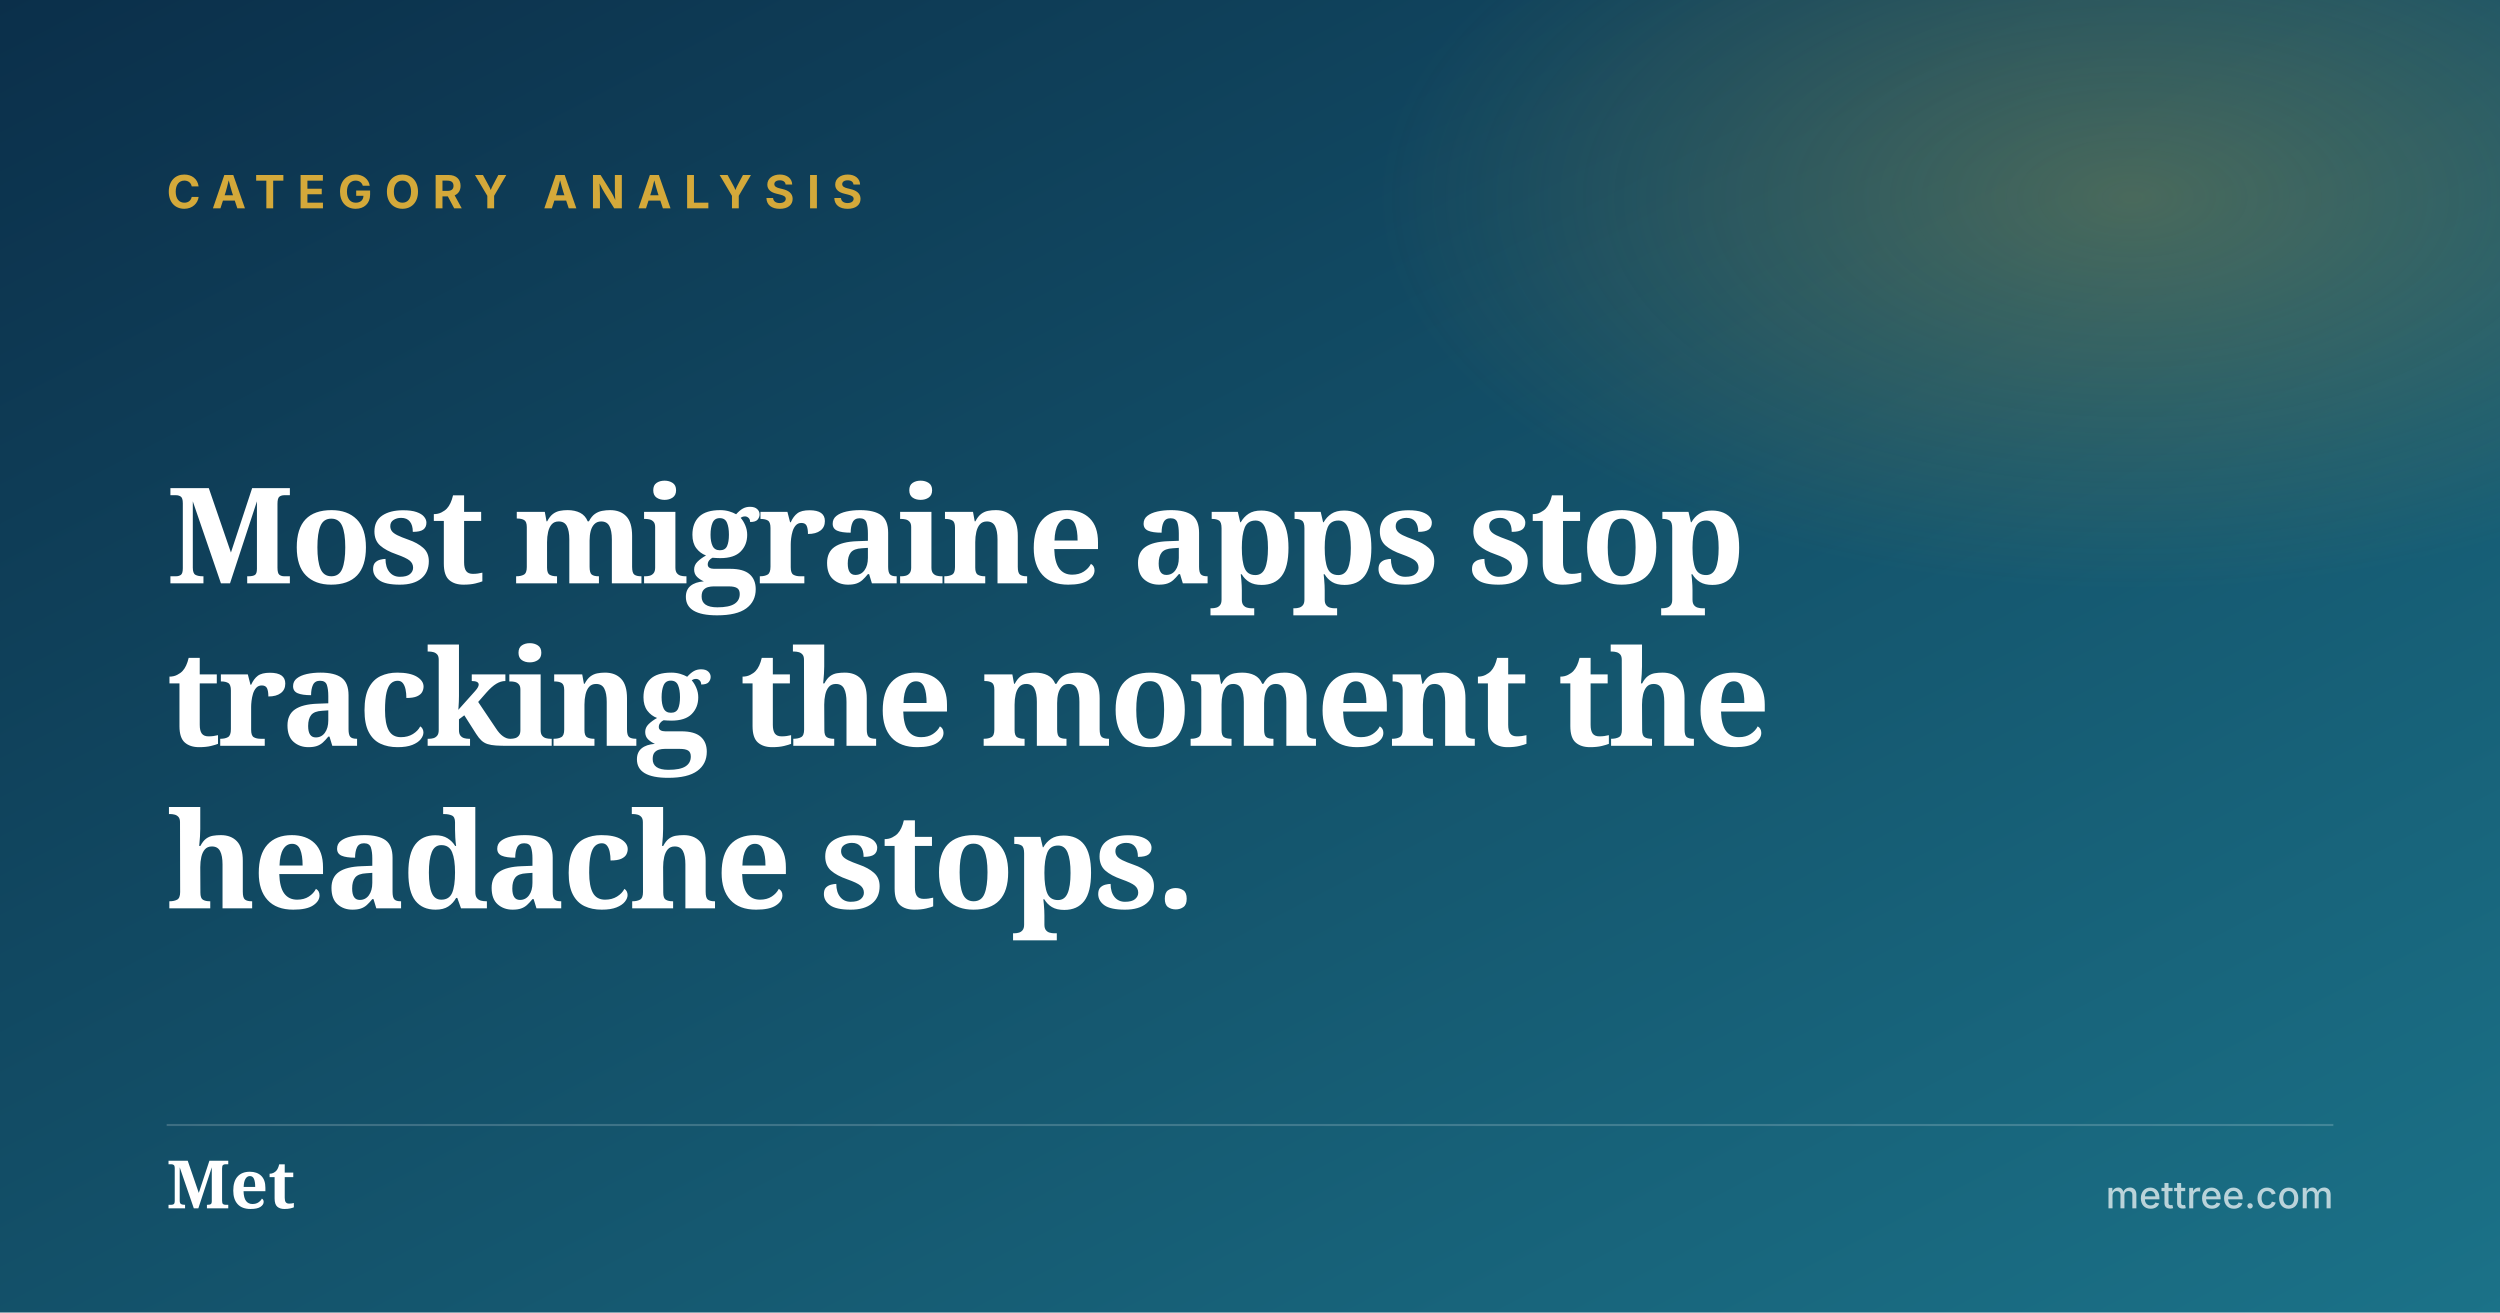
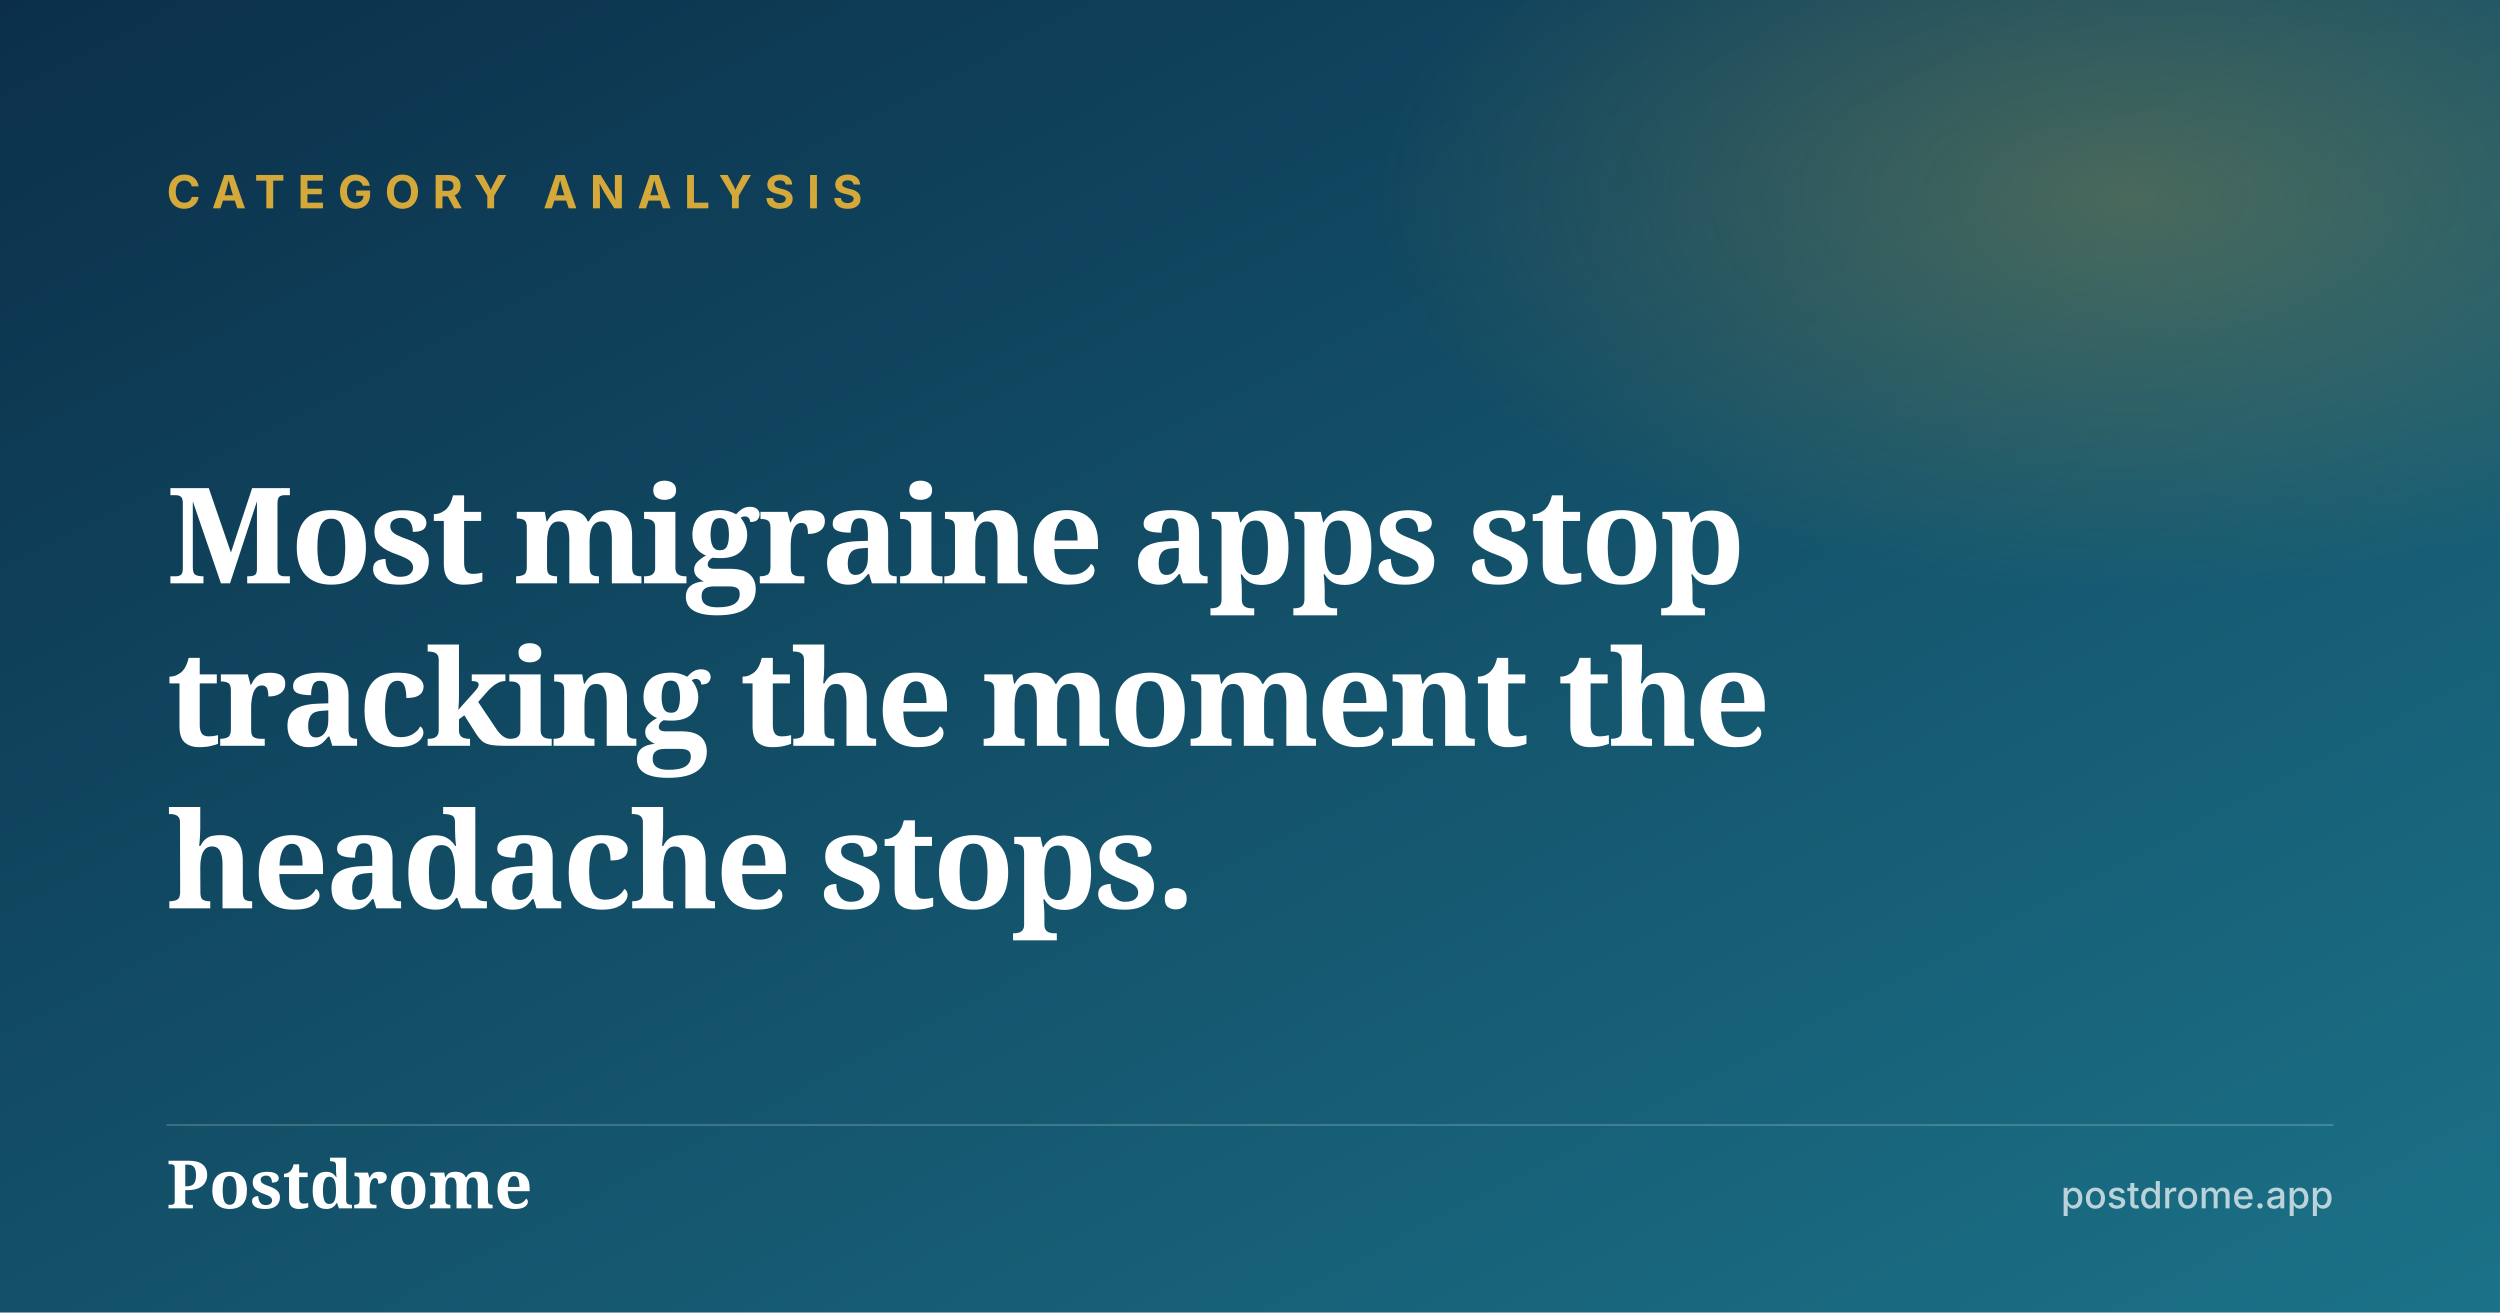
<svg xmlns="http://www.w3.org/2000/svg" width="1200" height="630" viewBox="0 0 1200 630">
  <defs>
    <linearGradient id="bg" x1="0" y1="0" x2="1" y2="1">
      <stop offset="0%" stop-color="#0b2f4a" />
      <stop offset="100%" stop-color="#1b7288" />
    </linearGradient>
    <radialGradient id="accent" cx="0.85" cy="0.15" r="0.5">
      <stop offset="0%" stop-color="#d4a93a" stop-opacity="0.28" />
      <stop offset="60%" stop-color="#d4a93a" stop-opacity="0" />
    </radialGradient>
  </defs>
  <rect width="1200" height="630" fill="url(#bg)" />
  <rect width="1200" height="630" fill="url(#accent)" />
  <text x="80" y="100" font-family="ui-sans-serif, -apple-system, sans-serif" font-size="22" font-weight="700" letter-spacing="6" fill="#d4a93a">CATEGORY ANALYSIS</text>
  <text x="80" y="280" font-family="ui-serif, Georgia, serif" font-size="64" font-weight="700" fill="#ffffff" letter-spacing="-1.5">Most migraine apps stop</text>
  <text x="80" y="358" font-family="ui-serif, Georgia, serif" font-size="64" font-weight="700" fill="#ffffff" letter-spacing="-1.5">tracking the moment the</text>
  <text x="80" y="436" font-family="ui-serif, Georgia, serif" font-size="64" font-weight="700" fill="#ffffff" letter-spacing="-1.5">headache stops.</text>
  <line x1="80" y1="540" x2="1120" y2="540" stroke="#ffffff" stroke-opacity="0.18" stroke-width="1" />
-   <text x="80" y="580" font-family="ui-serif, Georgia, serif" font-size="32" font-weight="700" fill="#ffffff">Met</text>
-   <text x="1120" y="580" text-anchor="end" font-family="ui-sans-serif, -apple-system, sans-serif" font-size="18" font-weight="500" fill="#ffffff" fill-opacity="0.7">mettree.com</text>
+   <text x="80" y="580" font-family="ui-serif, Georgia, serif" font-size="32" font-weight="700" fill="#ffffff">Postdrome</text>
+   <text x="1120" y="580" text-anchor="end" font-family="ui-sans-serif, -apple-system, sans-serif" font-size="18" font-weight="500" fill="#ffffff" fill-opacity="0.7">postdrome.app</text>
</svg>
